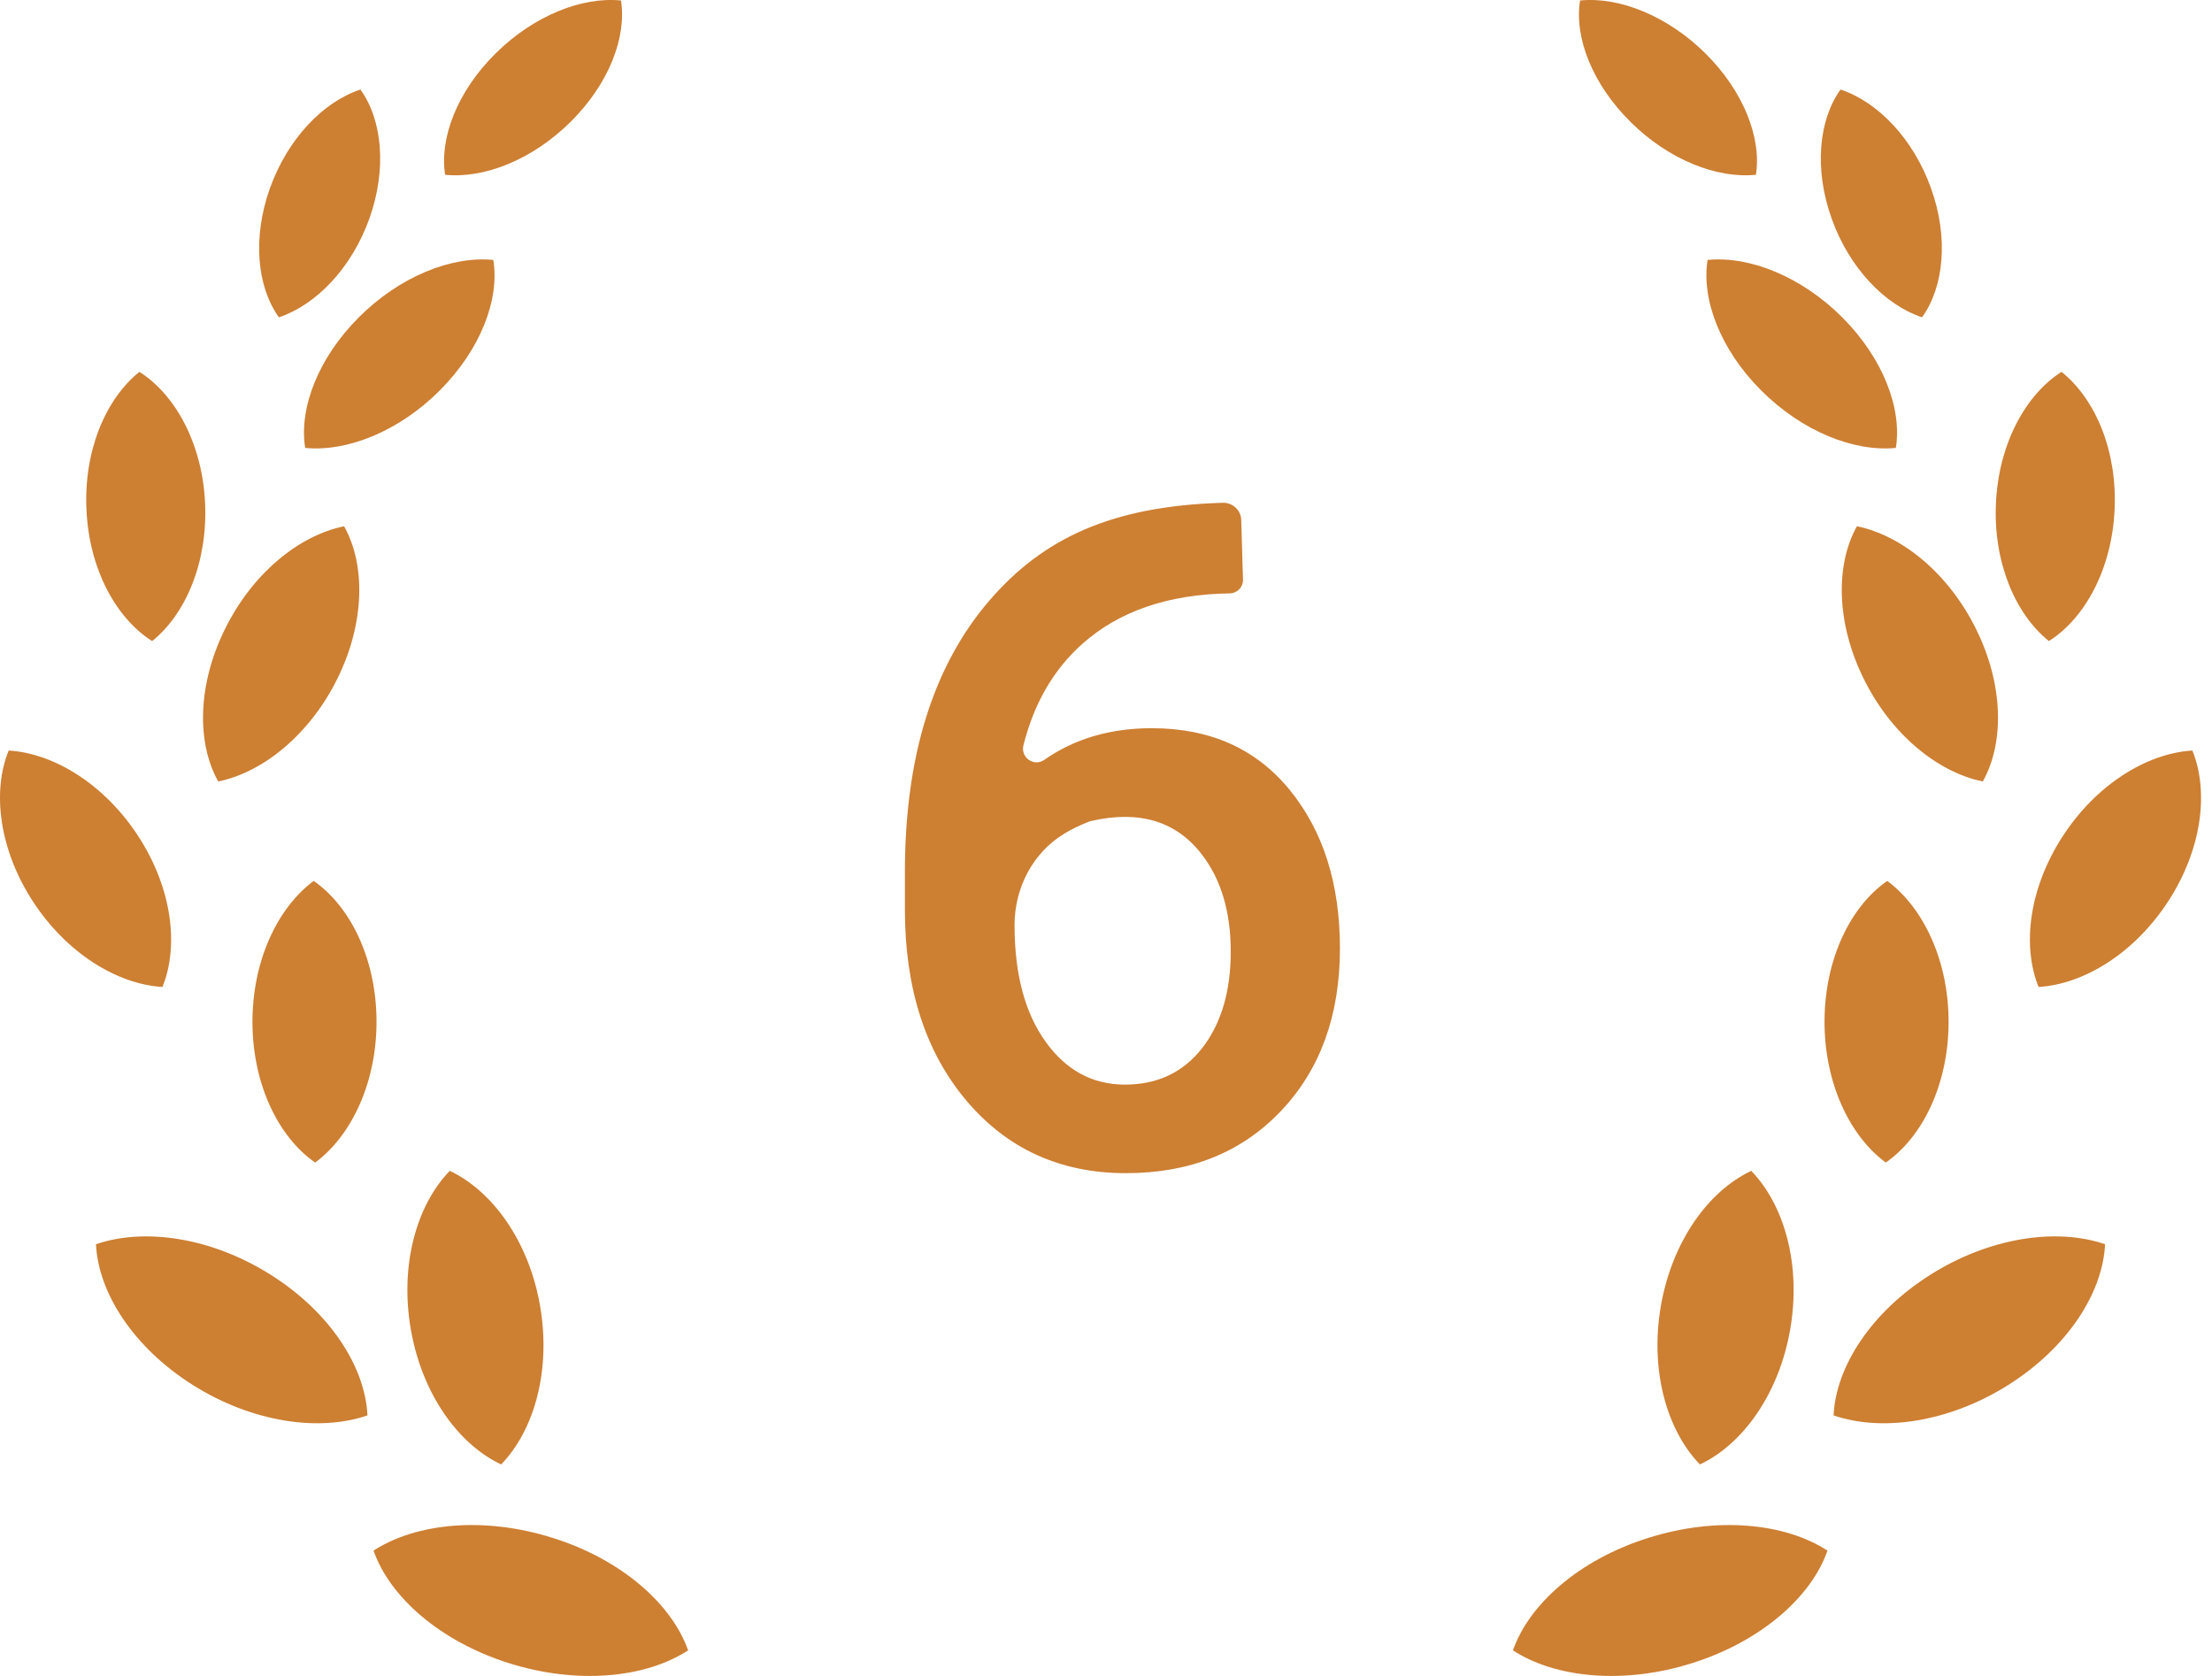
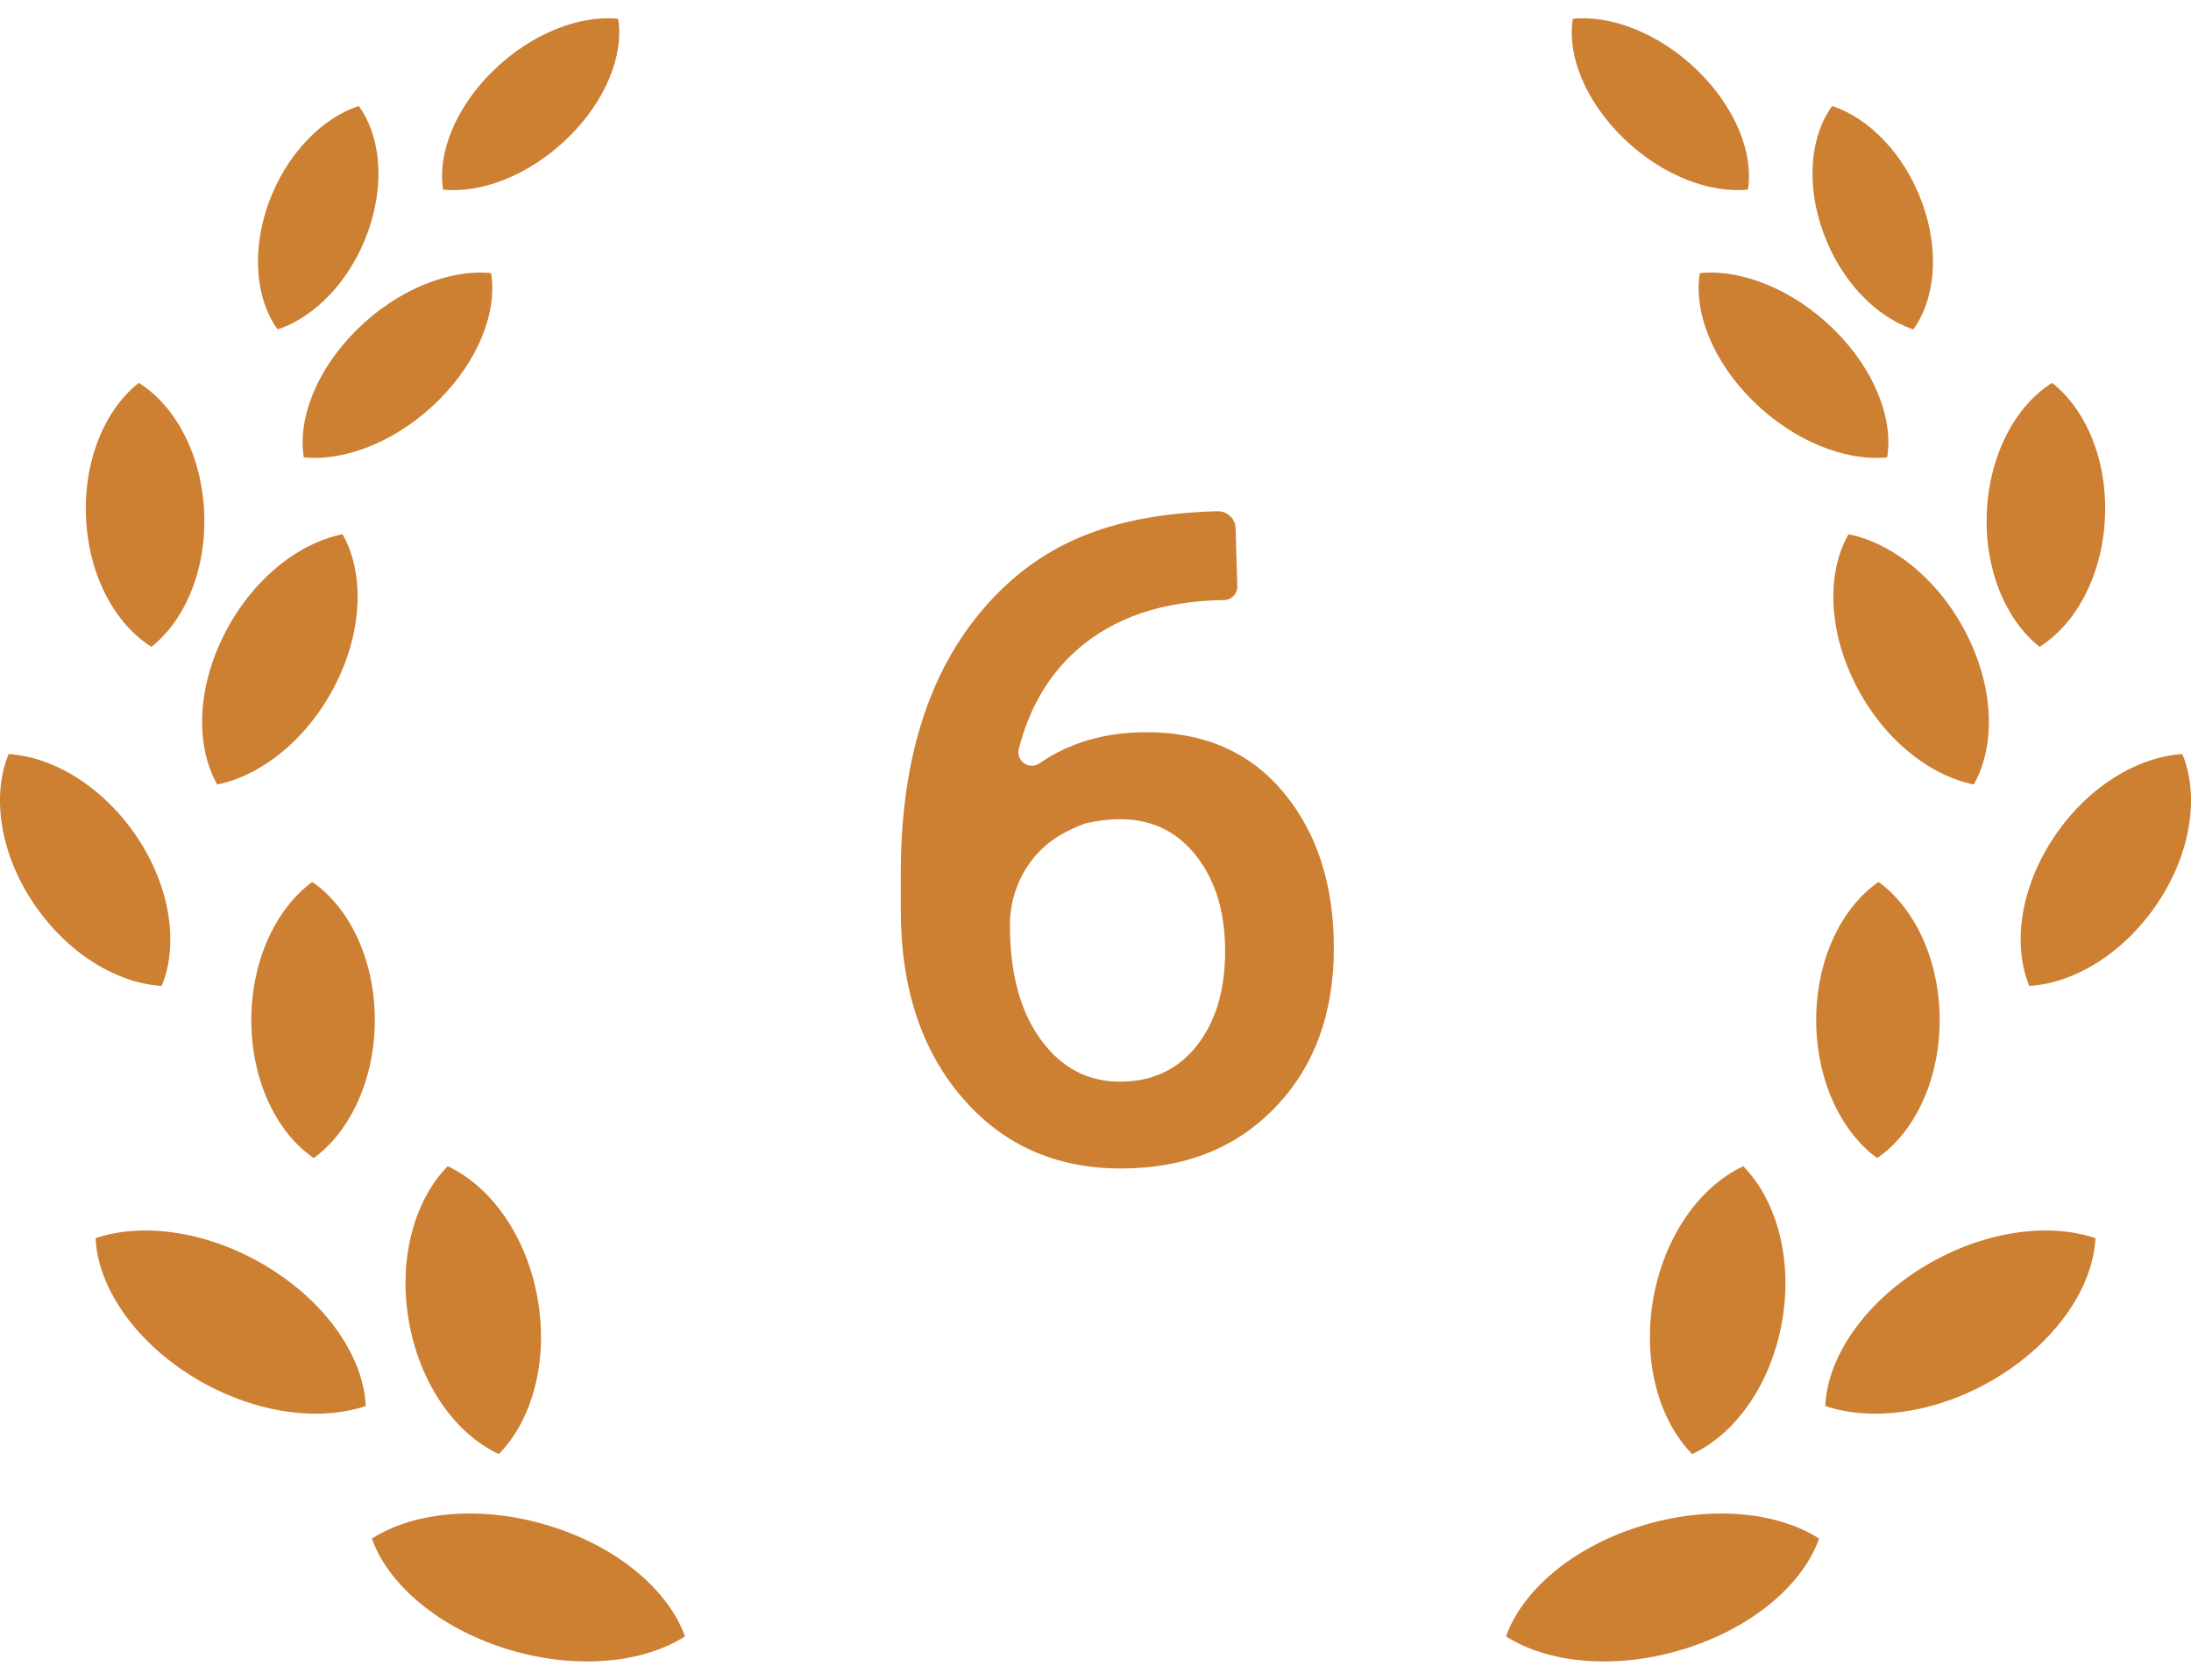
- <svg xmlns="http://www.w3.org/2000/svg" width="66" height="50" viewBox="0 0 66 50" fill="none">
-   <path d="M50.886 1.594C52.026 2.724 52.564 4.121 52.392 5.214C51.235 5.334 49.79 4.77 48.65 3.637C47.507 2.506 46.968 1.112 47.145 0.015C48.298 -0.103 49.743 0.462 50.886 1.594Z" fill="#CD7F32" />
-   <path d="M52.551 11.651C51.329 10.431 50.761 8.93 50.95 7.755C52.196 7.631 53.745 8.245 54.966 9.467C56.188 10.688 56.756 12.19 56.567 13.363C55.322 13.486 53.776 12.874 52.551 11.651Z" fill="#CD7F32" />
-   <path d="M54.916 2.671C56.025 3.038 57.088 4.136 57.616 5.616C58.147 7.095 58.001 8.56 57.348 9.467C56.242 9.096 55.18 8.002 54.652 6.522C54.121 5.041 54.266 3.576 54.916 2.671Z" fill="#CD7F32" />
-   <path d="M61.51 11.094C62.528 11.908 63.178 13.462 63.093 15.213C63.012 16.959 62.224 18.434 61.134 19.126C60.119 18.312 59.47 16.754 59.554 15.007C59.635 13.258 60.424 11.786 61.51 11.094Z" fill="#CD7F32" />
-   <path d="M59.162 23.314C57.812 23.04 56.421 21.904 55.606 20.246C54.787 18.59 54.76 16.852 55.406 15.7C56.753 15.976 58.143 17.111 58.962 18.771C59.781 20.425 59.808 22.162 59.162 23.314Z" fill="#CD7F32" />
-   <path d="M60.826 29.445C60.322 28.205 60.549 26.481 61.547 24.947C62.545 23.409 64.05 22.475 65.414 22.391C65.918 23.629 65.692 25.356 64.693 26.89C63.695 28.426 62.19 29.362 60.826 29.445Z" fill="#CD7F32" />
-   <path d="M58.14 30.521C58.13 32.349 57.369 33.919 56.266 34.684C55.169 33.873 54.428 32.273 54.439 30.445C54.449 28.617 55.207 27.048 56.31 26.281C57.406 27.092 58.15 28.692 58.14 30.521Z" fill="#CD7F32" />
-   <path d="M53.413 39.667C53.082 41.574 52.01 43.083 50.721 43.69C49.719 42.655 49.225 40.858 49.557 38.952C49.892 37.047 50.961 35.541 52.253 34.931C53.251 35.964 53.748 37.762 53.413 39.667Z" fill="#CD7F32" />
-   <path d="M59.923 41.318C58.16 42.43 56.161 42.726 54.709 42.227C54.777 40.772 55.833 39.143 57.595 38.032C59.358 36.918 61.357 36.622 62.809 37.12C62.741 38.575 61.686 40.205 59.923 41.318Z" fill="#CD7F32" />
-   <path d="M50.501 49.614C48.46 50.262 46.417 50.066 45.142 49.237C45.625 47.853 47.124 46.53 49.167 45.886C51.208 45.236 53.251 45.432 54.527 46.261C54.043 47.647 52.544 48.966 50.501 49.614Z" fill="#CD7F32" />
-   <path d="M15.172 49.614C13.129 48.966 11.63 47.647 11.146 46.261C12.422 45.432 14.462 45.236 16.506 45.886C18.546 46.53 20.044 47.853 20.532 49.237C19.256 50.066 17.213 50.262 15.172 49.614Z" fill="#CD7F32" />
-   <path d="M5.75 41.318C3.988 40.205 2.932 38.575 2.864 37.12C4.316 36.622 6.315 36.918 8.078 38.032C9.841 39.143 10.896 40.772 10.964 42.227C9.512 42.726 7.513 42.43 5.75 41.318Z" fill="#CD7F32" />
-   <path d="M13.42 34.931C14.709 35.541 15.782 37.047 16.113 38.952C16.445 40.858 15.954 42.655 14.953 43.69C13.664 43.083 12.591 41.574 12.259 39.667C11.925 37.762 12.419 35.964 13.42 34.931Z" fill="#CD7F32" />
-   <path d="M11.234 30.445C11.245 32.273 10.5 33.873 9.404 34.684C8.301 33.919 7.543 32.349 7.533 30.521C7.523 28.692 8.267 27.092 9.36 26.281C10.463 27.048 11.224 28.617 11.234 30.445Z" fill="#CD7F32" />
-   <path d="M0.98 26.89C-0.018 25.356 -0.245 23.629 0.259 22.391C1.623 22.475 3.125 23.409 4.126 24.947C5.124 26.481 5.351 28.205 4.847 29.445C3.483 29.362 1.978 28.426 0.98 26.89Z" fill="#CD7F32" />
-   <path d="M4.16 11.094C5.249 11.786 6.038 13.258 6.119 15.007C6.2 16.754 5.554 18.312 4.539 19.126C3.45 18.434 2.658 16.959 2.58 15.213C2.495 13.462 3.145 11.908 4.16 11.094Z" fill="#CD7F32" />
-   <path d="M10.267 15.7C10.913 16.852 10.886 18.59 10.067 20.246C9.248 21.904 7.858 23.04 6.511 23.314C5.865 22.162 5.892 20.425 6.711 18.771C7.526 17.111 8.917 15.976 10.267 15.7Z" fill="#CD7F32" />
-   <path d="M9.106 13.363C8.917 12.19 9.485 10.688 10.707 9.467C11.928 8.245 13.477 7.631 14.719 7.755C14.912 8.931 14.34 10.431 13.119 11.651C11.898 12.874 10.348 13.486 9.106 13.363Z" fill="#CD7F32" />
-   <path d="M8.054 5.616C8.585 4.136 9.644 3.038 10.754 2.671C11.407 3.577 11.549 5.041 11.021 6.522C10.49 8.002 9.431 9.096 8.322 9.467C7.669 8.56 7.526 7.095 8.054 5.616Z" fill="#CD7F32" />
-   <path d="M14.787 1.594C15.93 0.462 17.372 -0.103 18.529 0.015C18.701 1.112 18.167 2.506 17.023 3.637C15.88 4.771 14.438 5.334 13.281 5.214C13.109 4.121 13.643 2.724 14.787 1.594Z" fill="#CD7F32" />
-   <path d="M37.088 17.3C37.088 17.524 36.907 17.703 36.685 17.703C34.851 17.73 33.385 18.235 32.288 19.214C31.437 19.974 30.853 20.98 30.537 22.233C30.445 22.599 30.848 22.885 31.158 22.67C32.061 22.038 33.13 21.725 34.367 21.725C36.104 21.725 37.472 22.335 38.475 23.559C39.478 24.783 39.98 26.362 39.98 28.294C39.98 30.291 39.394 31.907 38.22 33.145C37.046 34.382 35.506 35 33.598 35C31.637 35 30.048 34.276 28.829 32.829C27.611 31.381 27 29.483 27 27.136V26.017C27 22.572 27.84 19.875 29.516 17.922C31.111 16.066 33.164 15.095 36.485 15C36.78 14.992 37.028 15.221 37.035 15.516L37.088 17.3ZM32.566 24.491C32.543 24.496 32.517 24.504 32.495 24.512C32.23 24.614 31.982 24.733 31.756 24.87C30.814 25.441 30.271 26.494 30.271 27.594C30.271 29.052 30.577 30.21 31.19 31.068C31.801 31.926 32.593 32.358 33.564 32.358C34.535 32.358 35.304 31.994 35.872 31.265C36.438 30.536 36.722 29.578 36.722 28.391C36.722 27.204 36.435 26.238 35.859 25.491C35.096 24.499 33.998 24.167 32.566 24.491Z" fill="#CD7F32" />
+ <svg xmlns="http://www.w3.org/2000/svg" width="60" height="46" viewBox="0 0 60 46" fill="none">
+   <path d="M46.49 1.934C47.532 2.951 48.024 4.209 47.866 5.192C46.809 5.301 45.489 4.793 44.447 3.773C43.403 2.755 42.911 1.5 43.072 0.514C44.126 0.407 45.446 0.916 46.49 1.934Z" fill="#CD7F32" />
+   <path d="M48.011 10.986C46.895 9.888 46.376 8.537 46.549 7.479C47.687 7.368 49.102 7.921 50.218 9.02C51.334 10.119 51.853 11.471 51.68 12.526C50.543 12.637 49.13 12.086 48.011 10.986Z" fill="#CD7F32" />
+   <path d="M50.172 2.904C51.186 3.235 52.156 4.223 52.638 5.555C53.124 6.885 52.991 8.204 52.394 9.02C51.383 8.686 50.413 7.701 49.931 6.369C49.445 5.037 49.578 3.719 50.172 2.904Z" fill="#CD7F32" />
+   <path d="M56.196 10.485C57.127 11.217 57.72 12.616 57.643 14.192C57.569 15.763 56.848 17.09 55.853 17.713C54.926 16.981 54.332 15.579 54.41 14.006C54.484 12.432 55.204 11.107 56.196 10.485Z" fill="#CD7F32" />
+   <path d="M54.051 21.483C52.818 21.236 51.547 20.213 50.802 18.721C50.054 17.231 50.03 15.667 50.62 14.63C51.85 14.879 53.121 15.9 53.868 17.394C54.617 18.883 54.641 20.446 54.051 21.483Z" fill="#CD7F32" />
+   <path d="M55.572 27C55.111 25.884 55.318 24.333 56.23 22.952C57.142 21.568 58.517 20.728 59.763 20.651C60.224 21.766 60.017 23.32 59.105 24.701C58.193 26.084 56.817 26.926 55.572 27Z" fill="#CD7F32" />
+   <path d="M53.117 27.969C53.108 29.614 52.413 31.027 51.405 31.715C50.404 30.986 49.727 29.546 49.736 27.9C49.745 26.256 50.438 24.843 51.445 24.153C52.447 24.883 53.127 26.323 53.117 27.969Z" fill="#CD7F32" />
+   <path d="M48.799 36.2C48.496 37.916 47.517 39.274 46.339 39.821C45.424 38.889 44.973 37.272 45.276 35.557C45.582 33.842 46.559 32.487 47.739 31.938C48.651 32.868 49.105 34.486 48.799 36.2Z" fill="#CD7F32" />
+   <path d="M54.746 37.687C53.136 38.687 51.309 38.953 49.983 38.504C50.045 37.195 51.01 35.729 52.62 34.728C54.23 33.727 56.057 33.46 57.383 33.908C57.321 35.217 56.357 36.685 54.746 37.687Z" fill="#CD7F32" />
+   <path d="M46.138 45.153C44.274 45.736 42.407 45.559 41.242 44.813C41.684 43.568 43.053 42.377 44.92 41.797C46.784 41.212 48.651 41.389 49.816 42.135C49.374 43.382 48.005 44.57 46.138 45.153Z" fill="#CD7F32" />
+   <path d="M13.862 45.153C11.995 44.57 10.626 43.382 10.184 42.135C11.349 41.389 13.213 41.212 15.08 41.797C16.944 42.377 18.313 43.568 18.758 44.813C17.593 45.559 15.726 45.736 13.862 45.153Z" fill="#CD7F32" />
+   <path d="M5.254 37.687C3.643 36.685 2.679 35.217 2.617 33.908C3.943 33.46 5.77 33.727 7.38 34.728C8.991 35.729 9.955 37.195 10.017 38.504C8.691 38.953 6.864 38.687 5.254 37.687Z" fill="#CD7F32" />
+   <path d="M12.261 31.938C13.438 32.487 14.418 33.842 14.721 35.556C15.024 37.272 14.576 38.889 13.661 39.821C12.483 39.274 11.503 37.916 11.2 36.2C10.895 34.486 11.346 32.868 12.261 31.938Z" fill="#CD7F32" />
+   <path d="M10.264 27.9C10.273 29.546 9.593 30.986 8.592 31.715C7.584 31.027 6.892 29.614 6.882 27.969C6.873 26.323 7.553 24.883 8.552 24.153C9.559 24.843 10.255 26.256 10.264 27.9Z" fill="#CD7F32" />
+   <path d="M0.895 24.701C-0.017 23.32 -0.224 21.766 0.237 20.651C1.482 20.728 2.855 21.568 3.77 22.952C4.682 24.333 4.889 25.884 4.428 27C3.182 26.926 1.807 26.084 0.895 24.701Z" fill="#CD7F32" />
+   <path d="M3.801 10.485C4.796 11.107 5.516 12.432 5.59 14.006C5.665 15.579 5.074 16.981 4.147 17.713C3.152 17.091 2.428 15.763 2.357 14.192C2.28 12.616 2.873 11.217 3.801 10.485Z" fill="#CD7F32" />
+   <path d="M9.38 14.63C9.97 15.667 9.946 17.231 9.198 18.721C8.45 20.213 7.179 21.236 5.949 21.483C5.359 20.446 5.383 18.883 6.131 17.394C6.876 15.9 8.147 14.879 9.38 14.63Z" fill="#CD7F32" />
+   <path d="M8.32 12.526C8.147 11.471 8.666 10.119 9.782 9.02C10.898 7.921 12.313 7.368 13.448 7.479C13.624 8.537 13.101 9.888 11.986 10.986C10.87 12.086 9.454 12.637 8.32 12.526Z" fill="#CD7F32" />
+   <path d="M7.358 5.555C7.844 4.223 8.811 3.235 9.825 2.904C10.422 3.719 10.551 5.037 10.069 6.369C9.584 7.701 8.616 8.687 7.603 9.02C7.006 8.204 6.876 6.885 7.358 5.555Z" fill="#CD7F32" />
+   <path d="M13.509 1.934C14.554 0.916 15.871 0.407 16.928 0.514C17.086 1.5 16.598 2.755 15.553 3.773C14.508 4.794 13.191 5.301 12.134 5.192C11.976 4.209 12.465 2.951 13.509 1.934Z" fill="#CD7F32" />
+   <path d="M33.884 16.07C33.884 16.272 33.718 16.433 33.516 16.433C31.84 16.456 30.501 16.911 29.498 17.793C28.721 18.477 28.188 19.382 27.899 20.509C27.815 20.839 28.183 21.097 28.467 20.903C29.291 20.334 30.268 20.052 31.398 20.052C32.985 20.052 34.235 20.602 35.151 21.703C36.067 22.805 36.527 24.226 36.527 25.965C36.527 27.762 35.99 29.217 34.918 30.33C33.846 31.443 32.439 32 30.696 32C28.904 32 27.452 31.349 26.339 30.046C25.225 28.743 24.668 27.035 24.668 24.922V23.916C24.668 20.815 25.434 18.387 26.966 16.629C28.423 14.96 30.299 14.085 33.333 14C33.603 13.993 33.829 14.199 33.836 14.464L33.884 16.07ZM29.753 22.542C29.731 22.547 29.707 22.554 29.688 22.561C29.445 22.653 29.219 22.76 29.012 22.883C28.152 23.397 27.656 24.344 27.656 25.334C27.656 26.647 27.935 27.689 28.495 28.461C29.053 29.233 29.777 29.622 30.664 29.622C31.552 29.622 32.254 29.295 32.773 28.639C33.29 27.983 33.55 27.12 33.55 26.052C33.55 24.984 33.288 24.115 32.761 23.442C32.064 22.549 31.061 22.25 29.753 22.542Z" fill="#CD7F32" />
</svg>
